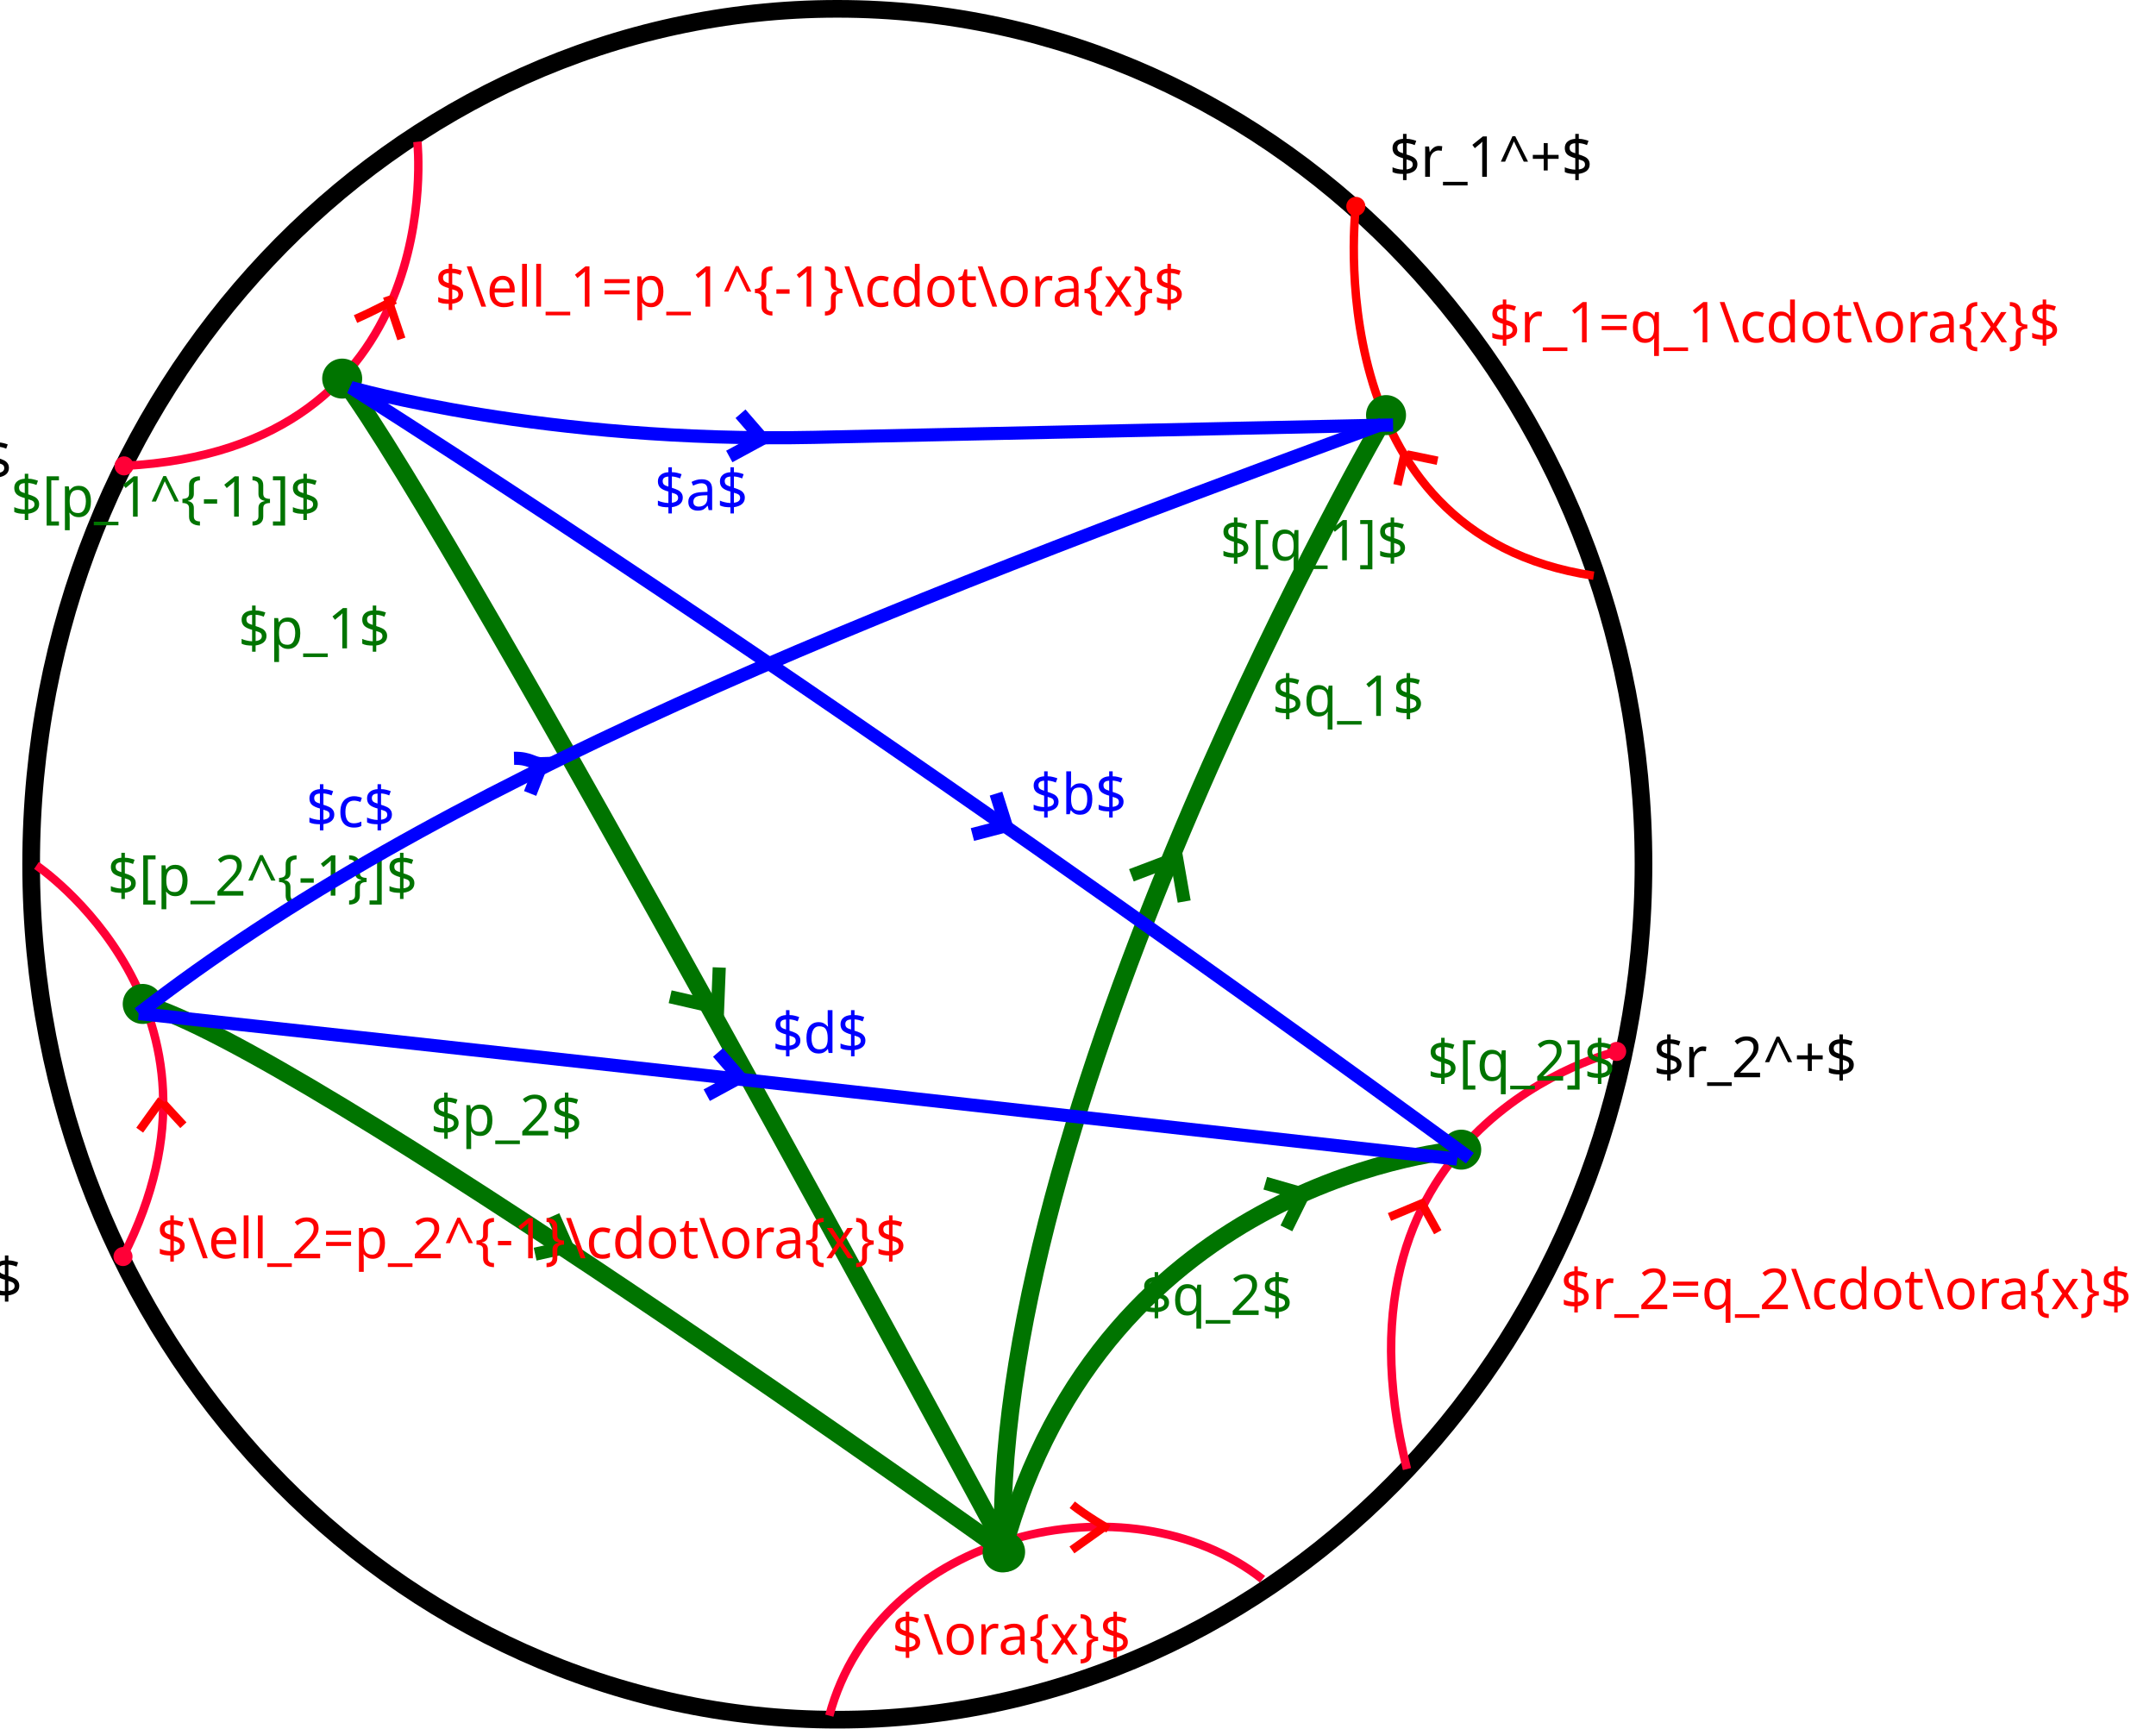
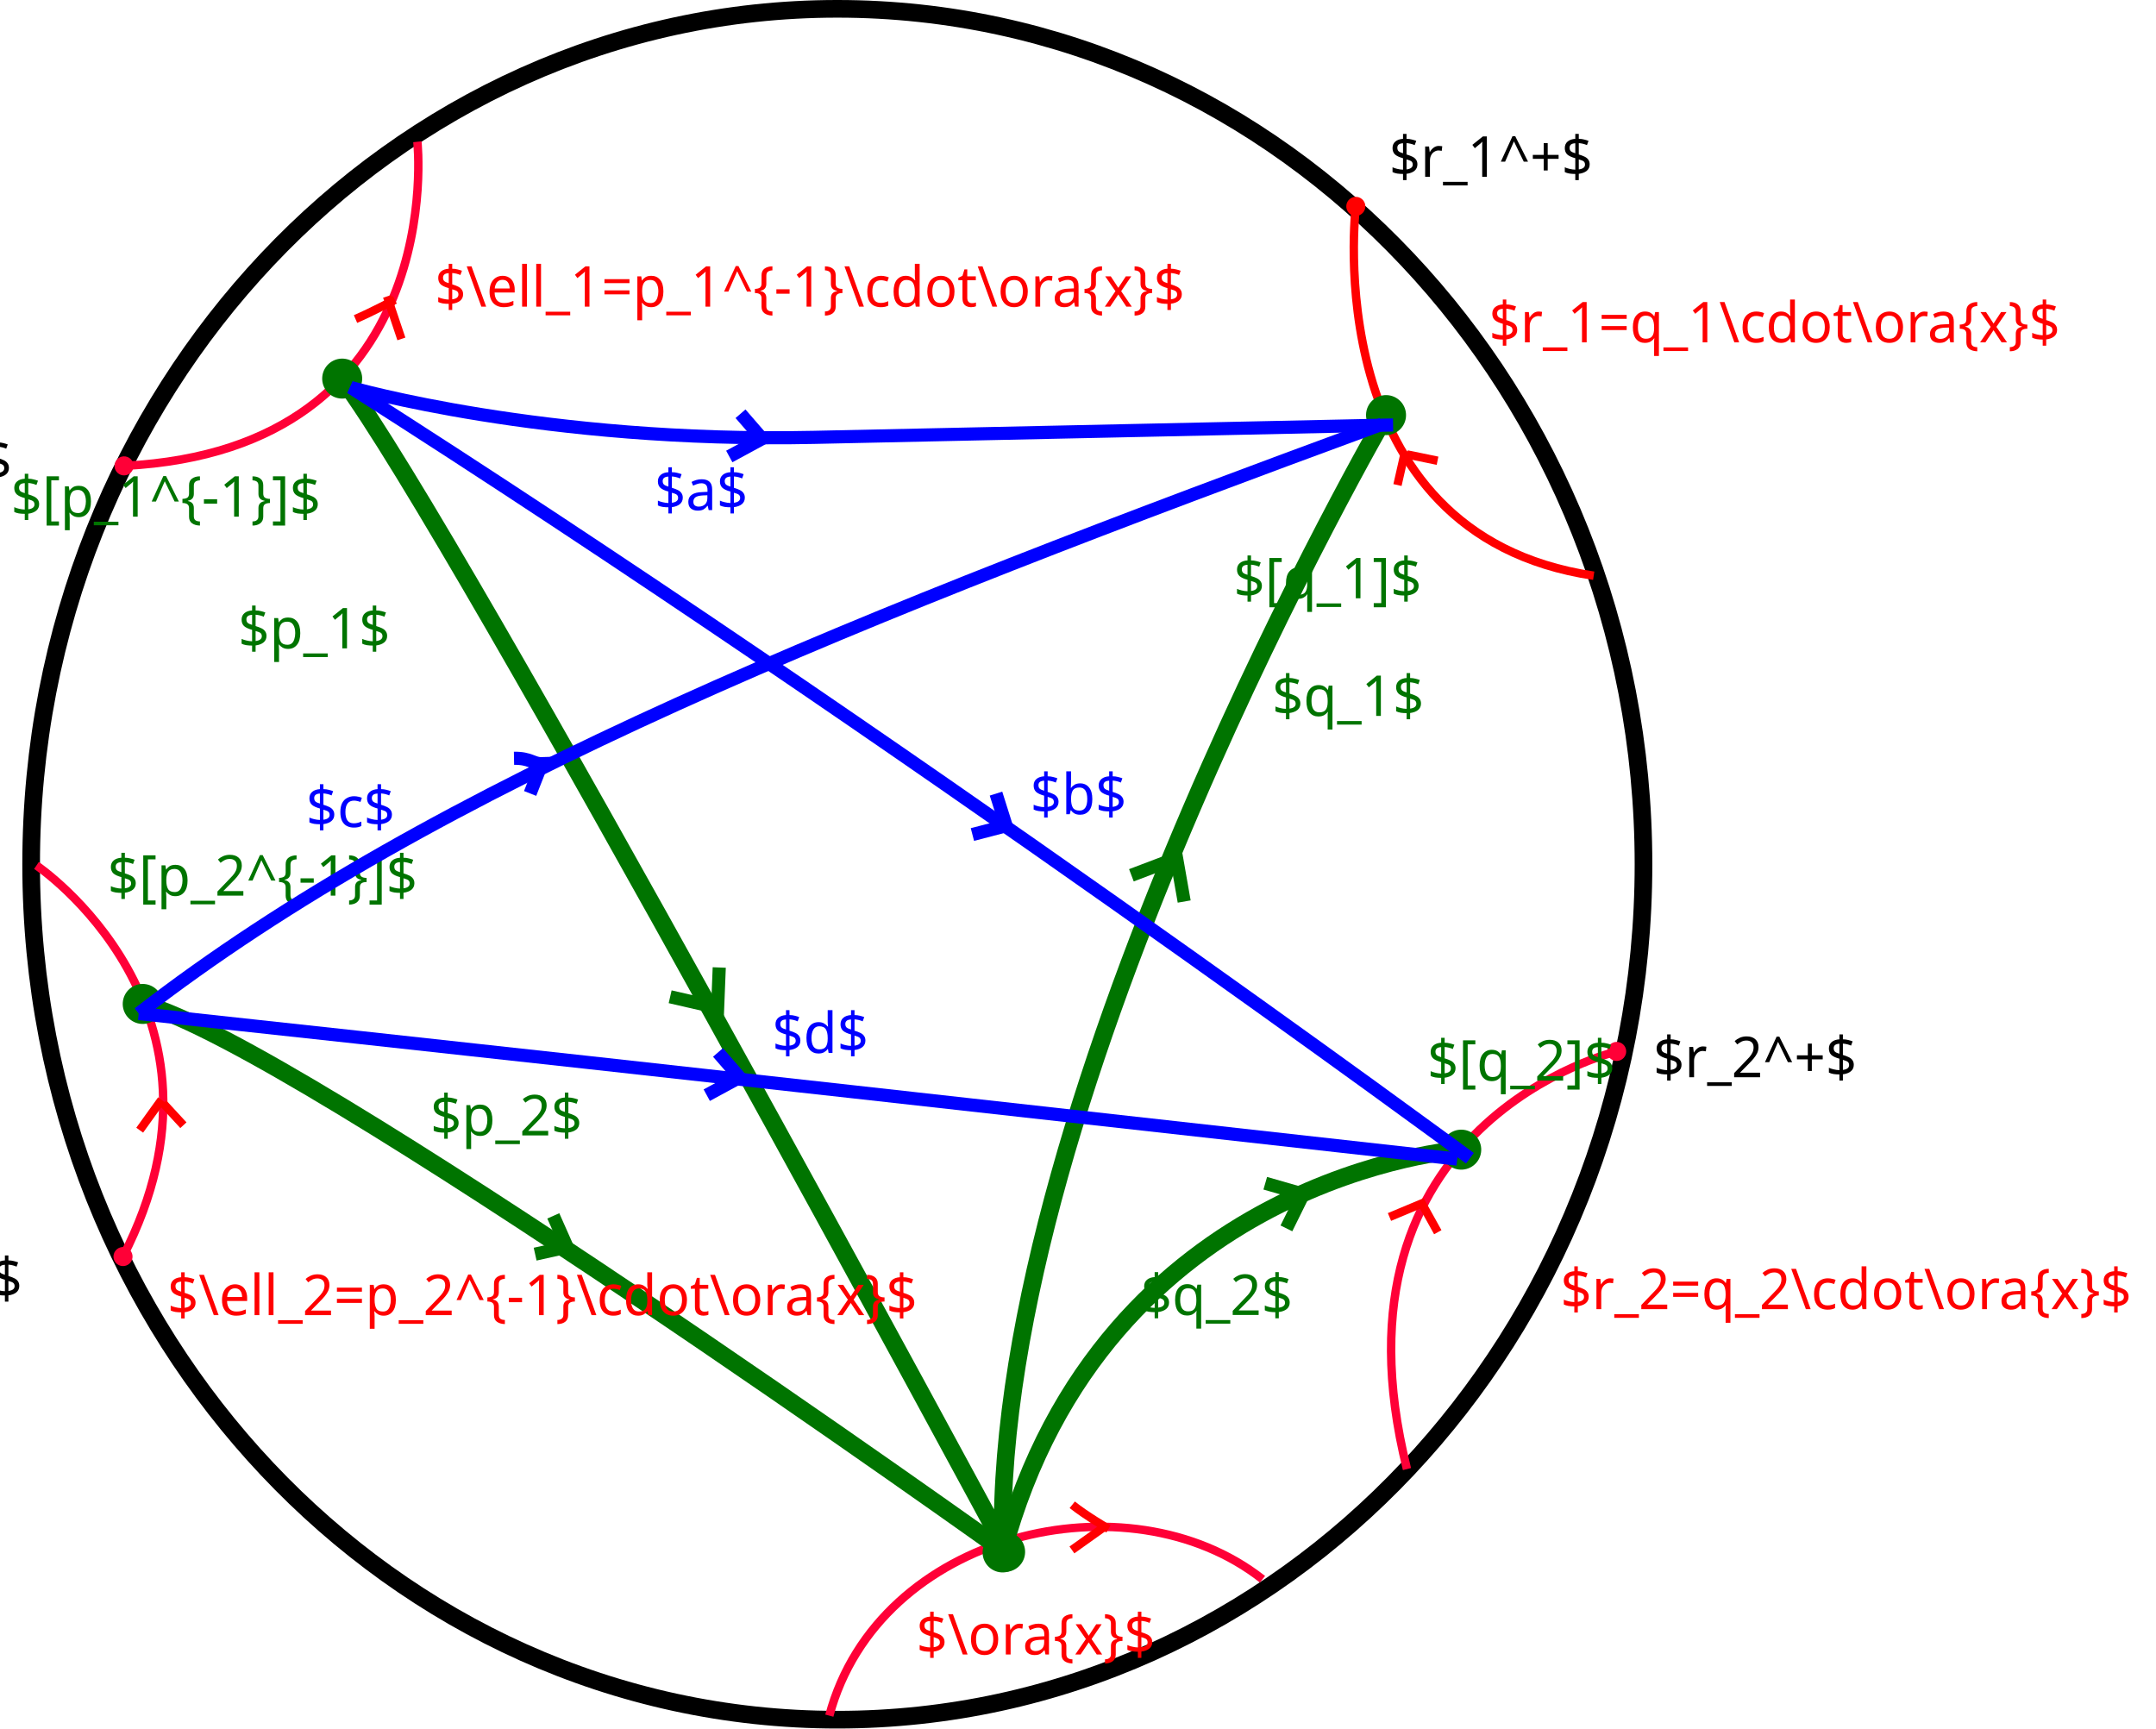
<svg xmlns="http://www.w3.org/2000/svg" width="256.137mm" height="205.363mm" viewBox="0 0 256.137 205.363" version="1.1" id="svg13623">
  <defs id="defs13617">
    <marker style="overflow:visible" id="marker3789" refX="0" refY="0" orient="auto">
      <path transform="matrix(0.2,0,0,0.2,1.48,0.2)" style="fill:#ff0037;fill-opacity:1;fill-rule:evenodd;stroke:#ff0037;stroke-width:1pt;stroke-opacity:1" d="m -2.5,-1 c 0,2.76 -2.24,5 -5,5 -2.76,0 -5,-2.24 -5,-5 0,-2.76 2.24,-5 5,-5 2.76,0 5,2.24 5,5 z" id="path3787" />
    </marker>
    <marker orient="auto" refY="0" refX="0" id="marker3653" style="overflow:visible">
      <path id="path3651" d="m -2.5,-1 c 0,2.76 -2.24,5 -5,5 -2.76,0 -5,-2.24 -5,-5 0,-2.76 2.24,-5 5,-5 2.76,0 5,2.24 5,5 z" style="fill:#ff0000;fill-opacity:1;fill-rule:evenodd;stroke:#ff0000;stroke-width:1pt;stroke-opacity:1" transform="matrix(0.2,0,0,0.2,1.48,0.2)" />
    </marker>
    <marker style="overflow:visible" id="marker3391" refX="0" refY="0" orient="auto">
      <path transform="matrix(0.2,0,0,0.2,1.48,0.2)" style="fill:#ff0037;fill-opacity:1;fill-rule:evenodd;stroke:#ff0037;stroke-width:1pt;stroke-opacity:1" d="m -2.5,-1 c 0,2.76 -2.24,5 -5,5 -2.76,0 -5,-2.24 -5,-5 0,-2.76 2.24,-5 5,-5 2.76,0 5,2.24 5,5 z" id="path3389" />
    </marker>
    <marker style="overflow:visible" id="marker3267" refX="0" refY="0" orient="auto">
      <path transform="matrix(0.2,0,0,0.2,1.48,0.2)" style="fill:#ff0037;fill-opacity:1;fill-rule:evenodd;stroke:#ff0037;stroke-width:1pt;stroke-opacity:1" d="m -2.5,-1 c 0,2.76 -2.24,5 -5,5 -2.76,0 -5,-2.24 -5,-5 0,-2.76 2.24,-5 5,-5 2.76,0 5,2.24 5,5 z" id="path3265" />
    </marker>
    <marker orient="auto" refY="0" refX="0" id="marker2658" style="overflow:visible">
      <path id="path2656" d="M 0,0 5,-5 -12.5,0 5,5 Z" style="fill:#0000ff;fill-opacity:1;fill-rule:evenodd;stroke:#0000ff;stroke-width:1pt;stroke-opacity:1" transform="matrix(-0.2,0,0,-0.2,-1.2,0)" />
    </marker>
    <marker orient="auto" refY="0" refX="0" id="marker1345" style="overflow:visible">
      <path id="path1097" d="M 0,0 5,-5 -12.5,0 5,5 Z" style="fill:#0000ff;fill-opacity:1;fill-rule:evenodd;stroke:#0000ff;stroke-width:1pt;stroke-opacity:1" transform="matrix(-0.2,0,0,-0.2,-1.2,0)" />
    </marker>
    <marker orient="auto" refY="0" refX="0" id="marker1325" style="overflow:visible">
      <path id="path1323" d="m -2.5,-1 c 0,2.76 -2.24,5 -5,5 -2.76,0 -5,-2.24 -5,-5 0,-2.76 2.24,-5 5,-5 2.76,0 5,2.24 5,5 z" style="fill:#007400;fill-opacity:1;fill-rule:evenodd;stroke:#007400;stroke-width:1pt;stroke-opacity:1" transform="matrix(0.2,0,0,0.2,1.48,0.2)" />
    </marker>
    <marker orient="auto" refY="0" refX="0" id="marker1321" style="overflow:visible">
      <path id="path1319" d="m -2.5,-1 c 0,2.76 -2.24,5 -5,5 -2.76,0 -5,-2.24 -5,-5 0,-2.76 2.24,-5 5,-5 2.76,0 5,2.24 5,5 z" style="fill:#007400;fill-opacity:1;fill-rule:evenodd;stroke:#007400;stroke-width:1pt;stroke-opacity:1" transform="matrix(0.2,0,0,0.2,1.48,0.2)" />
    </marker>
    <marker orient="auto" refY="0" refX="0" id="marker1315" style="overflow:visible">
      <path id="path1313" d="m -2.5,-1 c 0,2.76 -2.24,5 -5,5 -2.76,0 -5,-2.24 -5,-5 0,-2.76 2.24,-5 5,-5 2.76,0 5,2.24 5,5 z" style="fill:#007400;fill-opacity:1;fill-rule:evenodd;stroke:#007400;stroke-width:1pt;stroke-opacity:1" transform="matrix(0.2,0,0,0.2,1.48,0.2)" />
    </marker>
    <marker orient="auto" refY="0" refX="0" id="marker1311" style="overflow:visible">
      <path id="path1309" d="m -2.5,-1 c 0,2.76 -2.24,5 -5,5 -2.76,0 -5,-2.24 -5,-5 0,-2.76 2.24,-5 5,-5 2.76,0 5,2.24 5,5 z" style="fill:#007400;fill-opacity:1;fill-rule:evenodd;stroke:#007400;stroke-width:1pt;stroke-opacity:1" transform="matrix(0.2,0,0,0.2,1.48,0.2)" />
    </marker>
    <marker orient="auto" refY="0" refX="0" id="marker1307" style="overflow:visible">
      <path id="path1305" d="m -2.5,-1 c 0,2.76 -2.24,5 -5,5 -2.76,0 -5,-2.24 -5,-5 0,-2.76 2.24,-5 5,-5 2.76,0 5,2.24 5,5 z" style="fill:#007400;fill-opacity:1;fill-rule:evenodd;stroke:#007400;stroke-width:1pt;stroke-opacity:1" transform="matrix(0.2,0,0,0.2,1.48,0.2)" />
    </marker>
    <marker orient="auto" refY="0" refX="0" id="DotS" style="overflow:visible">
      <path id="path1074" d="m -2.5,-1 c 0,2.76 -2.24,5 -5,5 -2.76,0 -5,-2.24 -5,-5 0,-2.76 2.24,-5 5,-5 2.76,0 5,2.24 5,5 z" style="fill:#007400;fill-opacity:1;fill-rule:evenodd;stroke:#007400;stroke-width:1pt;stroke-opacity:1" transform="matrix(0.2,0,0,0.2,1.48,0.2)" />
    </marker>
    <marker orient="auto" refY="0" refX="0" id="marker1297" style="overflow:visible">
      <path id="path1295" d="M 0,0 5,-5 -12.5,0 5,5 Z" style="fill:#000000;fill-opacity:1;fill-rule:evenodd;stroke:#000000;stroke-width:1pt;stroke-opacity:1" transform="matrix(-0.2,0,0,-0.2,-1.2,0)" />
    </marker>
    <marker orient="auto" refY="0" refX="0" id="marker1270" style="overflow:visible">
      <path id="path1022" d="M 0,0 5,-5 -12.5,0 5,5 Z" style="fill:#000000;fill-opacity:1;fill-rule:evenodd;stroke:#000000;stroke-width:1pt;stroke-opacity:1" transform="matrix(-0.2,0,0,-0.2,-1.2,0)" />
    </marker>
    <marker style="overflow:visible" id="marker19486" refX="0" refY="0" orient="auto">
      <path transform="matrix(-0.2,0,0,-0.2,-1.2,0)" style="fill:#000000;fill-opacity:1;fill-rule:evenodd;stroke:#000000;stroke-width:1pt;stroke-opacity:1" d="M 0,0 5,-5 -12.5,0 5,5 Z" id="path19484" />
    </marker>
    <marker orient="auto" refY="0" refX="0" id="Arrow1Send" style="overflow:visible">
      <path id="path842" d="M 0,0 5,-5 -12.5,0 5,5 Z" style="fill:#000000;fill-opacity:1;fill-rule:evenodd;stroke:#000000;stroke-width:1pt;stroke-opacity:1" transform="matrix(-0.2,0,0,-0.2,-1.2,0)" />
    </marker>
    <marker orient="auto" refY="0" refX="0" id="marker9642" style="overflow:visible">
      <path id="path9640" d="m -2.5,-1 c 0,2.76 -2.24,5 -5,5 -2.76,0 -5,-2.24 -5,-5 0,-2.76 2.24,-5 5,-5 2.76,0 5,2.24 5,5 z" style="fill:#000000;fill-opacity:1;fill-rule:evenodd;stroke:#000000;stroke-width:1pt;stroke-opacity:1" transform="matrix(0.2,0,0,0.2,1.48,0.2)" />
    </marker>
    <marker orient="auto" refY="0" refX="0" id="marker13570" style="overflow:visible">
      <path id="path13568" d="m -2.5,-1 c 0,2.76 -2.24,5 -5,5 -2.76,0 -5,-2.24 -5,-5 0,-2.76 2.24,-5 5,-5 2.76,0 5,2.24 5,5 z" style="fill:#000000;fill-opacity:1;fill-rule:evenodd;stroke:#000000;stroke-width:1pt;stroke-opacity:1" transform="matrix(0.2,0,0,0.2,1.48,0.2)" />
    </marker>
    <marker orient="auto" refY="0" refX="0" id="marker1270-1" style="overflow:visible">
      <path id="path1022-5" d="M 0,0 5,-5 -12.5,0 5,5 Z" style="fill:#000000;fill-opacity:1;fill-rule:evenodd;stroke:#000000;stroke-width:1pt;stroke-opacity:1" transform="matrix(-0.2,0,0,-0.2,-1.2,0)" />
    </marker>
    <marker orient="auto" refY="0" refX="0" id="marker1345-3" style="overflow:visible">
      <path id="path1097-7" d="M 0,0 5,-5 -12.5,0 5,5 Z" style="fill:#0000ff;fill-opacity:1;fill-rule:evenodd;stroke:#0000ff;stroke-width:1pt;stroke-opacity:1" transform="matrix(-0.2,0,0,-0.2,-1.2,0)" />
    </marker>
    <marker orient="auto" refY="0" refX="0" id="marker2658-0" style="overflow:visible">
      <path id="path2656-3" d="M 0,0 5,-5 -12.5,0 5,5 Z" style="fill:#0000ff;fill-opacity:1;fill-rule:evenodd;stroke:#0000ff;stroke-width:1pt;stroke-opacity:1" transform="matrix(-0.2,0,0,-0.2,-1.2,0)" />
    </marker>
  </defs>
  <g id="layer1" transform="translate(-29.41683,-32.21726)">
    <ellipse style="fill:none;fill-opacity:1;stroke:#000000;stroke-width:2.097;stroke-miterlimit:4;stroke-dasharray:none;stroke-dashoffset:0;stroke-opacity:1" id="path2514-8-7" cx="128.892" cy="134.899" rx="95.775" ry="101.633" />
    <path style="fill:none;stroke:#ff0037;stroke-width:1;stroke-linecap:butt;stroke-linejoin:miter;stroke-miterlimit:4;stroke-dasharray:none;stroke-opacity:1;marker-start:url(#marker3391)" d="M 44.175,87.567 C 82.96,85.582 79.003,49.058 79.003,49.058" id="path9327-9" />
    <path style="fill:none;stroke:#ff0037;stroke-width:1;stroke-linecap:butt;stroke-linejoin:miter;stroke-miterlimit:4;stroke-dasharray:none;stroke-opacity:1;marker-start:url(#marker3267)" d="M 44.041,181.491 C 59.08,152.113 33.751,135.042 33.751,135.042" id="path9329-4" />
    <path style="fill:none;stroke:#ff0000;stroke-width:1;stroke-linecap:butt;stroke-linejoin:miter;stroke-miterlimit:4;stroke-dasharray:none;stroke-opacity:1;marker-end:url(#marker3653)" d="M 218.752,100.618 C 185.711,95.702 190.493,56.716 190.493,56.716" id="path9382" />
    <path style="fill:none;stroke:#ff0037;stroke-width:1;stroke-linecap:butt;stroke-linejoin:miter;stroke-miterlimit:4;stroke-dasharray:none;stroke-opacity:1;marker-end:url(#marker3789)" d="m 196.567,206.757 c -10.29,-41.288 24.933,-49.625 24.933,-49.625" id="path9384" />
    <path style="fill:none;stroke:#ff0037;stroke-width:1;stroke-linecap:butt;stroke-linejoin:miter;stroke-miterlimit:4;stroke-dasharray:none;stroke-opacity:1" d="m 179.403,219.848 c -15.909,-12.525 -45.607,-5.679 -51.462,16.205" id="path10390" />
    <path style="fill:none;stroke:#ff0000;stroke-width:1;stroke-linecap:butt;stroke-linejoin:miter;stroke-miterlimit:4;stroke-dasharray:none;stroke-opacity:1" d="m 156.803,210.999 c 1.609,1.286 4.308,2.866 4.308,2.866" id="path13194" />
    <path style="fill:none;stroke:#ff0000;stroke-width:1;stroke-linecap:butt;stroke-linejoin:miter;stroke-miterlimit:4;stroke-dasharray:none;stroke-opacity:1" d="m 156.762,216.365 3.896,-2.776" id="path13196" />
    <text xml:space="preserve" style="font-style:normal;font-variant:normal;font-weight:normal;font-stretch:normal;font-size:6.604px;line-height:1.25;font-family:verdana;-inkscape-font-specification:verdana;text-align:end;letter-spacing:0px;word-spacing:0px;text-anchor:end;fill:#007400;fill-opacity:1;stroke:none;stroke-width:1.56;stroke-miterlimit:4;stroke-dasharray:none" x="85.486" y="107.648" id="text10762-0" transform="scale(0.9853451,1.014873)">
      <tspan id="tspan10760-3" x="85.486" y="107.648" style="font-size:6.604px;text-align:end;text-anchor:end;fill:#007400;fill-opacity:1;stroke-width:1.56;stroke-miterlimit:4;stroke-dasharray:none">$p_1$</tspan>
    </text>
    <path style="fill:none;stroke:#ff0000;stroke-width:1;stroke-linecap:butt;stroke-linejoin:miter;stroke-miterlimit:4;stroke-dasharray:none;stroke-opacity:1" d="m 196.362,85.787 -0.922,4.057" id="path13232" />
    <path style="fill:none;stroke:#ff0000;stroke-width:1;stroke-linecap:butt;stroke-linejoin:miter;stroke-miterlimit:4;stroke-dasharray:none;stroke-opacity:1" d="m 200.198,86.958 -3.631,-0.748" id="path13234" />
    <path style="fill:none;stroke:#ff0000;stroke-width:1;stroke-linecap:butt;stroke-linejoin:miter;stroke-miterlimit:4;stroke-dasharray:none;stroke-opacity:1" d="m 194.489,176.807 3.844,-1.608 1.895,3.417" id="path13236" />
    <text xml:space="preserve" style="font-style:normal;font-variant:normal;font-weight:normal;font-stretch:normal;font-size:6.604px;line-height:1.25;font-family:verdana;-inkscape-font-specification:verdana;letter-spacing:0px;word-spacing:0px;fill:#007400;fill-opacity:1;stroke:none;stroke-width:1.56;stroke-miterlimit:4;stroke-dasharray:none" x="183.229" y="115.561" id="text19550" transform="scale(0.9853451,1.014873)">
      <tspan id="tspan19548" x="183.229" y="115.561" style="font-size:6.604px;fill:#007400;fill-opacity:1;stroke-width:1.56;stroke-miterlimit:4;stroke-dasharray:none">$q_1$</tspan>
    </text>
    <text xml:space="preserve" style="font-style:normal;font-variant:normal;font-weight:normal;font-stretch:normal;font-size:6.604px;line-height:1.25;font-family:verdana;-inkscape-font-specification:verdana;text-align:end;letter-spacing:0px;word-spacing:0px;text-anchor:end;fill:#007400;fill-opacity:1;stroke:none;stroke-width:1.56;stroke-miterlimit:4;stroke-dasharray:none" x="194.306" y="185.689" id="text10762-0-2" transform="scale(0.9853451,1.014873)">
      <tspan id="tspan10760-3-3" x="194.306" y="185.689" style="font-size:6.604px;text-align:end;text-anchor:end;fill:#007400;fill-opacity:1;stroke-width:1.56;stroke-miterlimit:4;stroke-dasharray:none">$q_2$</tspan>
    </text>
    <text xml:space="preserve" style="font-style:normal;font-variant:normal;font-weight:normal;font-stretch:normal;font-size:6.604px;line-height:1.25;font-family:verdana;-inkscape-font-specification:verdana;letter-spacing:0px;word-spacing:0px;fill:#007400;fill-opacity:1;stroke:none;stroke-width:1.56;stroke-miterlimit:4;stroke-dasharray:none" x="81.743" y="164.668" id="text10762-0-2-3" transform="scale(0.9853451,1.014873)">
      <tspan id="tspan10760-3-3-1" x="81.743" y="164.668" style="font-size:6.604px;fill:#007400;fill-opacity:1;stroke-width:1.56;stroke-miterlimit:4;stroke-dasharray:none">$p_2$</tspan>
    </text>
    <text xml:space="preserve" style="font-style:normal;font-variant:normal;font-weight:normal;font-stretch:normal;font-size:6.604px;line-height:1.25;font-family:verdana;-inkscape-font-specification:verdana;text-align:end;letter-spacing:0px;word-spacing:0px;text-anchor:end;fill:#007400;fill-opacity:1;stroke:none;stroke-width:1.56;stroke-miterlimit:4;stroke-dasharray:none" x="77.124" y="92.227" id="text10762-0-9-7" transform="scale(0.9853451,1.014873)">
      <tspan id="tspan10760-3-6-6" x="77.124" y="92.227" style="font-size:6.604px;text-align:end;text-anchor:end;fill:#007400;fill-opacity:1;stroke-width:1.56;stroke-miterlimit:4;stroke-dasharray:none">$[p_1^{-1}]$</tspan>
    </text>
-     <text xml:space="preserve" style="font-style:normal;font-variant:normal;font-weight:normal;font-stretch:normal;font-size:6.604px;line-height:1.25;font-family:verdana;-inkscape-font-specification:verdana;text-align:end;letter-spacing:0px;word-spacing:0px;text-anchor:end;fill:#007400;fill-opacity:1;stroke:none;stroke-width:1.56;stroke-miterlimit:4;stroke-dasharray:none" x="208.213" y="97.348" id="text10762-0-9-7-5" transform="scale(0.9853451,1.014873)">
-       <tspan id="tspan10760-3-6-6-1" x="208.213" y="97.348" style="font-size:6.604px;text-align:end;text-anchor:end;fill:#007400;fill-opacity:1;stroke-width:1.56;stroke-miterlimit:4;stroke-dasharray:none">$[q_1]$</tspan>
+     <text xml:space="preserve" style="font-style:normal;font-variant:normal;font-weight:normal;font-stretch:normal;font-size:6.604px;line-height:1.25;font-family:verdana;-inkscape-font-specification:verdana;text-align:end;letter-spacing:0px;word-spacing:0px;text-anchor:end;fill:#007400;fill-opacity:1;stroke:none;stroke-width:1.56;stroke-miterlimit:4;stroke-dasharray:none" x="209.847" y="101.79" id="text10762-0-9-7-5" transform="scale(0.9853451,1.014873)">
+       <tspan id="tspan10760-3-6-6-1" x="209.847" y="101.79" style="font-size:6.604px;text-align:end;text-anchor:end;fill:#007400;fill-opacity:1;stroke-width:1.56;stroke-miterlimit:4;stroke-dasharray:none">$[q_1]$</tspan>
    </text>
    <text xml:space="preserve" style="font-style:normal;font-variant:normal;font-weight:normal;font-stretch:normal;font-size:6.604px;line-height:1.25;font-family:verdana;-inkscape-font-specification:verdana;letter-spacing:0px;word-spacing:0px;fill:#007400;fill-opacity:1;stroke:none;stroke-width:1.56;stroke-miterlimit:4;stroke-dasharray:none" x="42.816" y="136.6" id="text10762-0-2-3-9" transform="scale(0.9853451,1.014873)">
      <tspan id="tspan10760-3-3-1-0" x="42.816" y="136.6" style="font-size:6.604px;fill:#007400;fill-opacity:1;stroke-width:1.56;stroke-miterlimit:4;stroke-dasharray:none">$[p_2^{-1}]$</tspan>
    </text>
    <text xml:space="preserve" style="font-style:normal;font-variant:normal;font-weight:normal;font-stretch:normal;font-size:6.604px;line-height:1.25;font-family:verdana;-inkscape-font-specification:verdana;letter-spacing:0px;word-spacing:0px;fill:#007400;fill-opacity:1;stroke:none;stroke-width:1.56;stroke-miterlimit:4;stroke-dasharray:none" x="201.94" y="158.254" id="text10762-0-2-3-9-5" transform="scale(0.9853451,1.014873)">
      <tspan id="tspan10760-3-3-1-0-3" x="201.94" y="158.254" style="font-size:6.604px;fill:#007400;fill-opacity:1;stroke-width:1.56;stroke-miterlimit:4;stroke-dasharray:none">$[q_2]$</tspan>
    </text>
    <text xml:space="preserve" style="font-style:normal;font-variant:normal;font-weight:normal;font-stretch:normal;font-size:6.604px;line-height:1.25;font-family:verdana;-inkscape-font-specification:verdana;letter-spacing:0px;word-spacing:0px;fill:#000000;fill-opacity:1;stroke:none;stroke-width:1.56;stroke-miterlimit:4;stroke-dasharray:none" x="197.345" y="52.437" id="text19550-5" transform="scale(0.9853451,1.014873)">
      <tspan id="tspan19548-1" x="197.345" y="52.437" style="font-size:6.604px;stroke-width:1.56;stroke-miterlimit:4;stroke-dasharray:none">$r_1^+$</tspan>
    </text>
    <text xml:space="preserve" style="font-style:normal;font-variant:normal;font-weight:normal;font-stretch:normal;font-size:6.604px;line-height:1.25;font-family:verdana;-inkscape-font-specification:verdana;text-align:end;letter-spacing:0px;word-spacing:0px;text-anchor:end;fill:#000000;fill-opacity:1;stroke:none;stroke-width:1.56;stroke-miterlimit:4;stroke-dasharray:none" x="41.136" y="183.734" id="text19550-5-7-9-4" transform="scale(0.9853451,1.014873)">
      <tspan id="tspan19548-1-9-5-9" x="41.136" y="183.734" style="font-size:6.604px;text-align:end;text-anchor:end;stroke-width:1.56;stroke-miterlimit:4;stroke-dasharray:none">$\ell_2^-$</tspan>
    </text>
    <text xml:space="preserve" style="font-style:normal;font-variant:normal;font-weight:normal;font-stretch:normal;font-size:6.604px;line-height:1.25;font-family:verdana;-inkscape-font-specification:verdana;text-align:end;letter-spacing:0px;word-spacing:0px;text-anchor:end;fill:#000000;fill-opacity:1;stroke:none;stroke-width:1.56;stroke-miterlimit:4;stroke-dasharray:none" x="39.881" y="87.979" id="text19550-5-3-7" transform="scale(0.9853451,1.014873)">
      <tspan id="tspan19548-1-1-6" x="39.881" y="87.979" style="font-size:6.604px;text-align:end;text-anchor:end;stroke-width:1.56;stroke-miterlimit:4;stroke-dasharray:none">$\ell_1^-$</tspan>
    </text>
    <path style="fill:none;stroke:#007400;stroke-width:2.097;stroke-linecap:butt;stroke-linejoin:miter;stroke-miterlimit:4;stroke-dasharray:none;stroke-opacity:1;marker-start:url(#marker1311);marker-end:url(#marker1315)" d="M 70.095,77.232 C 83.842,95.536 148.538,215.654 148.538,215.654 147.661,161.477 194.102,81.5 194.102,81.5" id="path1299" />
    <path style="fill:none;stroke:#007400;stroke-width:2.097;stroke-linecap:butt;stroke-linejoin:miter;stroke-miterlimit:4;stroke-dasharray:none;stroke-opacity:1;marker-start:url(#DotS);marker-end:url(#marker1307)" d="m 46.414,151.506 c 18.399,4.947 102.446,65.114 102.446,65.114" id="path1301" />
    <path style="fill:none;stroke:#007400;stroke-width:2.097;stroke-linecap:butt;stroke-linejoin:miter;stroke-miterlimit:4;stroke-dasharray:none;stroke-opacity:1;marker-start:url(#marker1321);marker-end:url(#marker1325)" d="m 148.538,216.62 c 12.105,-44.918 54.519,-47.815 54.519,-47.815" id="path1317" />
    <path style="fill:none;stroke:#007400;stroke-width:1.56;stroke-linecap:butt;stroke-linejoin:miter;stroke-miterlimit:4;stroke-dasharray:none;stroke-opacity:1" d="m 92.992,181.223 c 3.8,-0.846 3.8,-0.846 3.8,-0.846 l -1.643,-3.703" id="path1327" />
    <path style="fill:none;stroke:#007400;stroke-width:1.56;stroke-linecap:butt;stroke-linejoin:miter;stroke-miterlimit:4;stroke-dasharray:none;stroke-opacity:1" d="m 114.864,147.165 -0.189,4.774 -5.643,-1.297" id="path1329" />
    <path style="fill:none;stroke:#007400;stroke-width:1.56;stroke-linecap:butt;stroke-linejoin:miter;stroke-miterlimit:4;stroke-dasharray:none;stroke-opacity:1" d="m 163.829,136.21 5.366,-2.038 0.905,5.156" id="path1331" />
    <path style="fill:none;stroke:#0000ff;stroke-width:1.56;stroke-linecap:butt;stroke-linejoin:miter;stroke-miterlimit:4;stroke-dasharray:none;stroke-opacity:1" d="m 45.896,152.631 c 0,0 41.986,4.524 84.926,9.309 l 71.717,7.99" id="path1068-0" />
    <path style="fill:none;stroke:#0000ff;stroke-width:1.56;stroke-linecap:butt;stroke-linejoin:miter;stroke-miterlimit:4;stroke-dasharray:none;stroke-opacity:1;marker-mid:url(#marker2658-0)" d="m 45.896,152.631 c 35.151,-27.3 86.182,-47.361 147.688,-70.006" id="path2648" />
    <path style="fill:none;stroke:#0000ff;stroke-width:1.56;stroke-linecap:butt;stroke-linejoin:miter;stroke-miterlimit:4;stroke-dasharray:none;stroke-opacity:1" d="m 90.482,122.31 c 1.913,-0.035 2.292,0.677 3.304,0.642 l -1.39,3.535" id="path1331-3" />
    <path style="fill:none;stroke:#0000ff;stroke-width:1.56;stroke-linecap:butt;stroke-linejoin:miter;stroke-miterlimit:4;stroke-dasharray:none;stroke-opacity:1" d="m 114.715,157.257 2.568,2.962 -3.903,2.116" id="path1331-3-1" />
    <text xml:space="preserve" style="font-style:normal;font-variant:normal;font-weight:normal;font-stretch:normal;font-size:6.604px;line-height:1.25;font-family:verdana;-inkscape-font-specification:verdana;letter-spacing:0px;word-spacing:0px;fill:#0000ff;fill-opacity:1;stroke:none;stroke-width:1.56;stroke-miterlimit:4;stroke-dasharray:none" x="108.771" y="91.462" id="text19550-6" transform="scale(0.9853451,1.014873)">
      <tspan id="tspan19548-5" x="108.771" y="91.462" style="font-size:6.604px;fill:#0000ff;fill-opacity:1;stroke-width:1.56;stroke-miterlimit:4;stroke-dasharray:none">$a$</tspan>
    </text>
    <text xml:space="preserve" style="font-style:normal;font-variant:normal;font-weight:normal;font-stretch:normal;font-size:6.604px;line-height:1.25;font-family:verdana;-inkscape-font-specification:verdana;letter-spacing:0px;word-spacing:0px;fill:#0000ff;fill-opacity:1;stroke:none;stroke-width:1.56;stroke-miterlimit:4;stroke-dasharray:none" x="66.754" y="128.566" id="text19550-6-7-8" transform="scale(0.9853451,1.014873)">
      <tspan id="tspan19548-5-3-3" x="66.754" y="128.566" style="font-size:6.604px;fill:#0000ff;fill-opacity:1;stroke-width:1.56;stroke-miterlimit:4;stroke-dasharray:none">$c$</tspan>
    </text>
    <text xml:space="preserve" style="font-style:normal;font-variant:normal;font-weight:normal;font-stretch:normal;font-size:6.604px;line-height:1.25;font-family:verdana;-inkscape-font-specification:verdana;letter-spacing:0px;word-spacing:0px;fill:#0000ff;fill-opacity:1;stroke:none;stroke-width:1.56;stroke-miterlimit:4;stroke-dasharray:none" x="122.95" y="155.016" id="text19550-6-7-5" transform="scale(0.9853451,1.014873)">
      <tspan id="tspan19548-5-3-2" x="122.95" y="155.016" style="font-size:6.604px;fill:#0000ff;fill-opacity:1;stroke-width:1.56;stroke-miterlimit:4;stroke-dasharray:none">$d$</tspan>
    </text>
    <path style="fill:none;stroke:#0000ff;stroke-width:1.56;stroke-linecap:butt;stroke-linejoin:miter;stroke-miterlimit:4;stroke-dasharray:none;stroke-opacity:1" d="m 147.743,126.506 1.205,3.818 -4.006,1.044" id="path1331-3-1-7" />
    <path style="fill:none;stroke:#0000ff;stroke-width:1.56;stroke-linecap:butt;stroke-linejoin:miter;stroke-miterlimit:4;stroke-dasharray:none;stroke-opacity:1" d="m 117.39,81.374 2.568,2.962 -3.903,2.116" id="path1331-3-1-7-7" />
    <path style="fill:none;stroke:#007400;stroke-width:1.56;stroke-linecap:butt;stroke-linejoin:miter;stroke-miterlimit:4;stroke-dasharray:none;stroke-opacity:1" d="m 179.732,172.796 4.52,1.301 -2.007,4.063" id="path1333" />
    <text xml:space="preserve" style="font-style:normal;font-variant:normal;font-weight:normal;font-stretch:normal;font-size:6.604px;line-height:1.25;font-family:verdana;-inkscape-font-specification:verdana;letter-spacing:0px;word-spacing:0px;fill:#ff0000;fill-opacity:1;stroke:none;stroke-width:1.56;stroke-miterlimit:4;stroke-dasharray:none" x="82.285" y="67.646" id="text19550-5-3-7-3" transform="scale(0.9853451,1.014873)">
      <tspan id="tspan19548-1-1-6-8" x="82.285" y="67.646" style="font-size:6.604px;fill:#ff0000;fill-opacity:1;stroke-width:1.56;stroke-miterlimit:4;stroke-dasharray:none">$\ell_1=p_1^{-1}\cdot\ora{x}$</tspan>
    </text>
-     <text xml:space="preserve" style="font-style:normal;font-variant:normal;font-weight:normal;font-stretch:normal;font-size:6.604px;line-height:1.25;font-family:verdana;-inkscape-font-specification:verdana;letter-spacing:0px;word-spacing:0px;fill:#ff0000;fill-opacity:1;stroke:none;stroke-width:1.56;stroke-miterlimit:4;stroke-dasharray:none" x="48.72" y="179.047" id="text19550-5-3-7-3-7" transform="scale(0.9853451,1.014873)">
-       <tspan id="tspan19548-1-1-6-8-5" x="48.72" y="179.047" style="font-size:6.604px;fill:#ff0000;fill-opacity:1;stroke-width:1.56;stroke-miterlimit:4;stroke-dasharray:none">$\ell_2=p_2^{-1}\cdot\ora{x}$</tspan>
+     <text xml:space="preserve" style="font-style:normal;font-variant:normal;font-weight:normal;font-stretch:normal;font-size:6.604px;line-height:1.25;font-family:verdana;-inkscape-font-specification:verdana;letter-spacing:0px;word-spacing:0px;fill:#ff0000;fill-opacity:1;stroke:none;stroke-width:1.56;stroke-miterlimit:4;stroke-dasharray:none" x="50.027" y="185.709" id="text19550-5-3-7-3-7" transform="scale(0.9853451,1.014873)">
+       <tspan id="tspan19548-1-1-6-8-5" x="50.027" y="185.709" style="font-size:6.604px;fill:#ff0000;fill-opacity:1;stroke-width:1.56;stroke-miterlimit:4;stroke-dasharray:none">$\ell_2=p_2^{-1}\cdot\ora{x}$</tspan>
    </text>
    <text xml:space="preserve" style="font-style:normal;font-variant:normal;font-weight:normal;font-stretch:normal;font-size:6.604px;line-height:1.25;font-family:verdana;-inkscape-font-specification:verdana;letter-spacing:0px;word-spacing:0px;fill:#ff0000;fill-opacity:1;stroke:none;stroke-width:1.56;stroke-miterlimit:4;stroke-dasharray:none" x="209.376" y="71.827" id="text19550-5-3-7-3-4" transform="scale(0.9853451,1.014873)">
      <tspan id="tspan19548-1-1-6-8-9" x="209.376" y="71.827" style="font-size:6.604px;fill:#ff0000;fill-opacity:1;stroke-width:1.56;stroke-miterlimit:4;stroke-dasharray:none">$r_1=q_1\cdot\ora{x}$</tspan>
    </text>
    <text xml:space="preserve" style="font-style:normal;font-variant:normal;font-weight:normal;font-stretch:normal;font-size:6.604px;line-height:1.25;font-family:verdana;-inkscape-font-specification:verdana;letter-spacing:0px;word-spacing:0px;fill:#ff0000;fill-opacity:1;stroke:none;stroke-width:1.56;stroke-miterlimit:4;stroke-dasharray:none" x="217.996" y="185.004" id="text19550-5-3-7-3-8" transform="scale(0.9853451,1.014873)">
      <tspan id="tspan19548-1-1-6-8-99" x="217.996" y="185.004" style="font-size:6.604px;fill:#ff0000;fill-opacity:1;stroke-width:1.56;stroke-miterlimit:4;stroke-dasharray:none">$r_2=q_2\cdot\ora{x}$</tspan>
    </text>
    <text xml:space="preserve" style="font-style:normal;font-variant:normal;font-weight:normal;font-stretch:normal;font-size:6.604px;line-height:1.25;font-family:verdana;-inkscape-font-specification:verdana;letter-spacing:0px;word-spacing:0px;fill:#000000;fill-opacity:1;stroke:none;stroke-width:1.56;stroke-miterlimit:4;stroke-dasharray:none" x="229.187" y="157.856" id="text19550-5-2" transform="scale(0.9853451,1.014873)">
      <tspan id="tspan19548-1-2" x="229.187" y="157.856" style="font-size:6.604px;stroke-width:1.56;stroke-miterlimit:4;stroke-dasharray:none">$r_2^+$</tspan>
    </text>
    <path style="fill:none;stroke:#ff0000;stroke-width:1;stroke-linecap:butt;stroke-linejoin:miter;stroke-miterlimit:4;stroke-dasharray:none;stroke-opacity:1" d="M 71.652,70.122 C 73.592,69.283 76.327,67.839 76.327,67.839" id="path13194-7" />
    <path style="fill:none;stroke:#ff0000;stroke-width:1;stroke-linecap:butt;stroke-linejoin:miter;stroke-miterlimit:4;stroke-dasharray:none;stroke-opacity:1" d="m 75.403,67.432 1.699,5.054" id="path13196-6" />
    <path style="fill:none;stroke:#ff0000;stroke-width:1;stroke-linecap:butt;stroke-linejoin:miter;stroke-miterlimit:4;stroke-dasharray:none;stroke-opacity:1" d="m 48.606,162.884 -2.593,3.611" id="path13232-7" />
    <path style="fill:none;stroke:#ff0000;stroke-width:1;stroke-linecap:butt;stroke-linejoin:miter;stroke-miterlimit:4;stroke-dasharray:none;stroke-opacity:1" d="m 51.204,165.903 -2.393,-2.596" id="path13234-7" />
-     <text xml:space="preserve" style="font-style:normal;font-variant:normal;font-weight:normal;font-stretch:normal;font-size:6.604px;line-height:1.25;font-family:verdana;-inkscape-font-specification:verdana;letter-spacing:0px;word-spacing:0px;fill:#ff0000;fill-opacity:1;stroke:none;stroke-width:1.56;stroke-miterlimit:4;stroke-dasharray:none" x="137.39" y="225.439" id="text1107" transform="scale(0.9853451,1.014873)">
-       <tspan id="tspan1105" x="137.39" y="225.439" style="font-size:6.604px;fill:#ff0000;fill-opacity:1;stroke-width:1.56;stroke-miterlimit:4;stroke-dasharray:none">$\ora{x}$</tspan>
+     <text xml:space="preserve" style="font-style:normal;font-variant:normal;font-weight:normal;font-stretch:normal;font-size:6.604px;line-height:1.25;font-family:verdana;-inkscape-font-specification:verdana;letter-spacing:0px;word-spacing:0px;fill:#ff0000;fill-opacity:1;stroke:none;stroke-width:1.56;stroke-miterlimit:4;stroke-dasharray:none" x="140.331" y="225.439" id="text1107" transform="scale(0.9853451,1.014873)">
+       <tspan id="tspan1105" x="140.331" y="225.439" style="font-size:6.604px;fill:#ff0000;fill-opacity:1;stroke-width:1.56;stroke-miterlimit:4;stroke-dasharray:none">$\ora{x}$</tspan>
    </text>
    <path style="fill:none;stroke:#0000ff;stroke-width:1.56;stroke-linecap:butt;stroke-linejoin:miter;stroke-miterlimit:4;stroke-dasharray:none;stroke-opacity:1" d="m 194.92,82.708 -68.783,1.472 C 94.095,84.867 71.086,78.253 71.086,78.253 135.887,119.536 204.047,169.826 204.047,169.826" id="path1068" />
    <text xml:space="preserve" style="font-style:normal;font-variant:normal;font-weight:normal;font-stretch:normal;font-size:6.604px;line-height:1.25;font-family:verdana;-inkscape-font-specification:verdana;letter-spacing:0px;word-spacing:0px;fill:#0000ff;fill-opacity:1;stroke:none;stroke-width:1.56;stroke-miterlimit:4;stroke-dasharray:none" x="154.075" y="127.063" id="text19550-6-7" transform="scale(0.9853451,1.014873)">
      <tspan id="tspan19548-5-3" x="154.075" y="127.063" style="font-size:6.604px;fill:#0000ff;fill-opacity:1;stroke-width:1.56;stroke-miterlimit:4;stroke-dasharray:none">$b$</tspan>
    </text>
  </g>
</svg>
